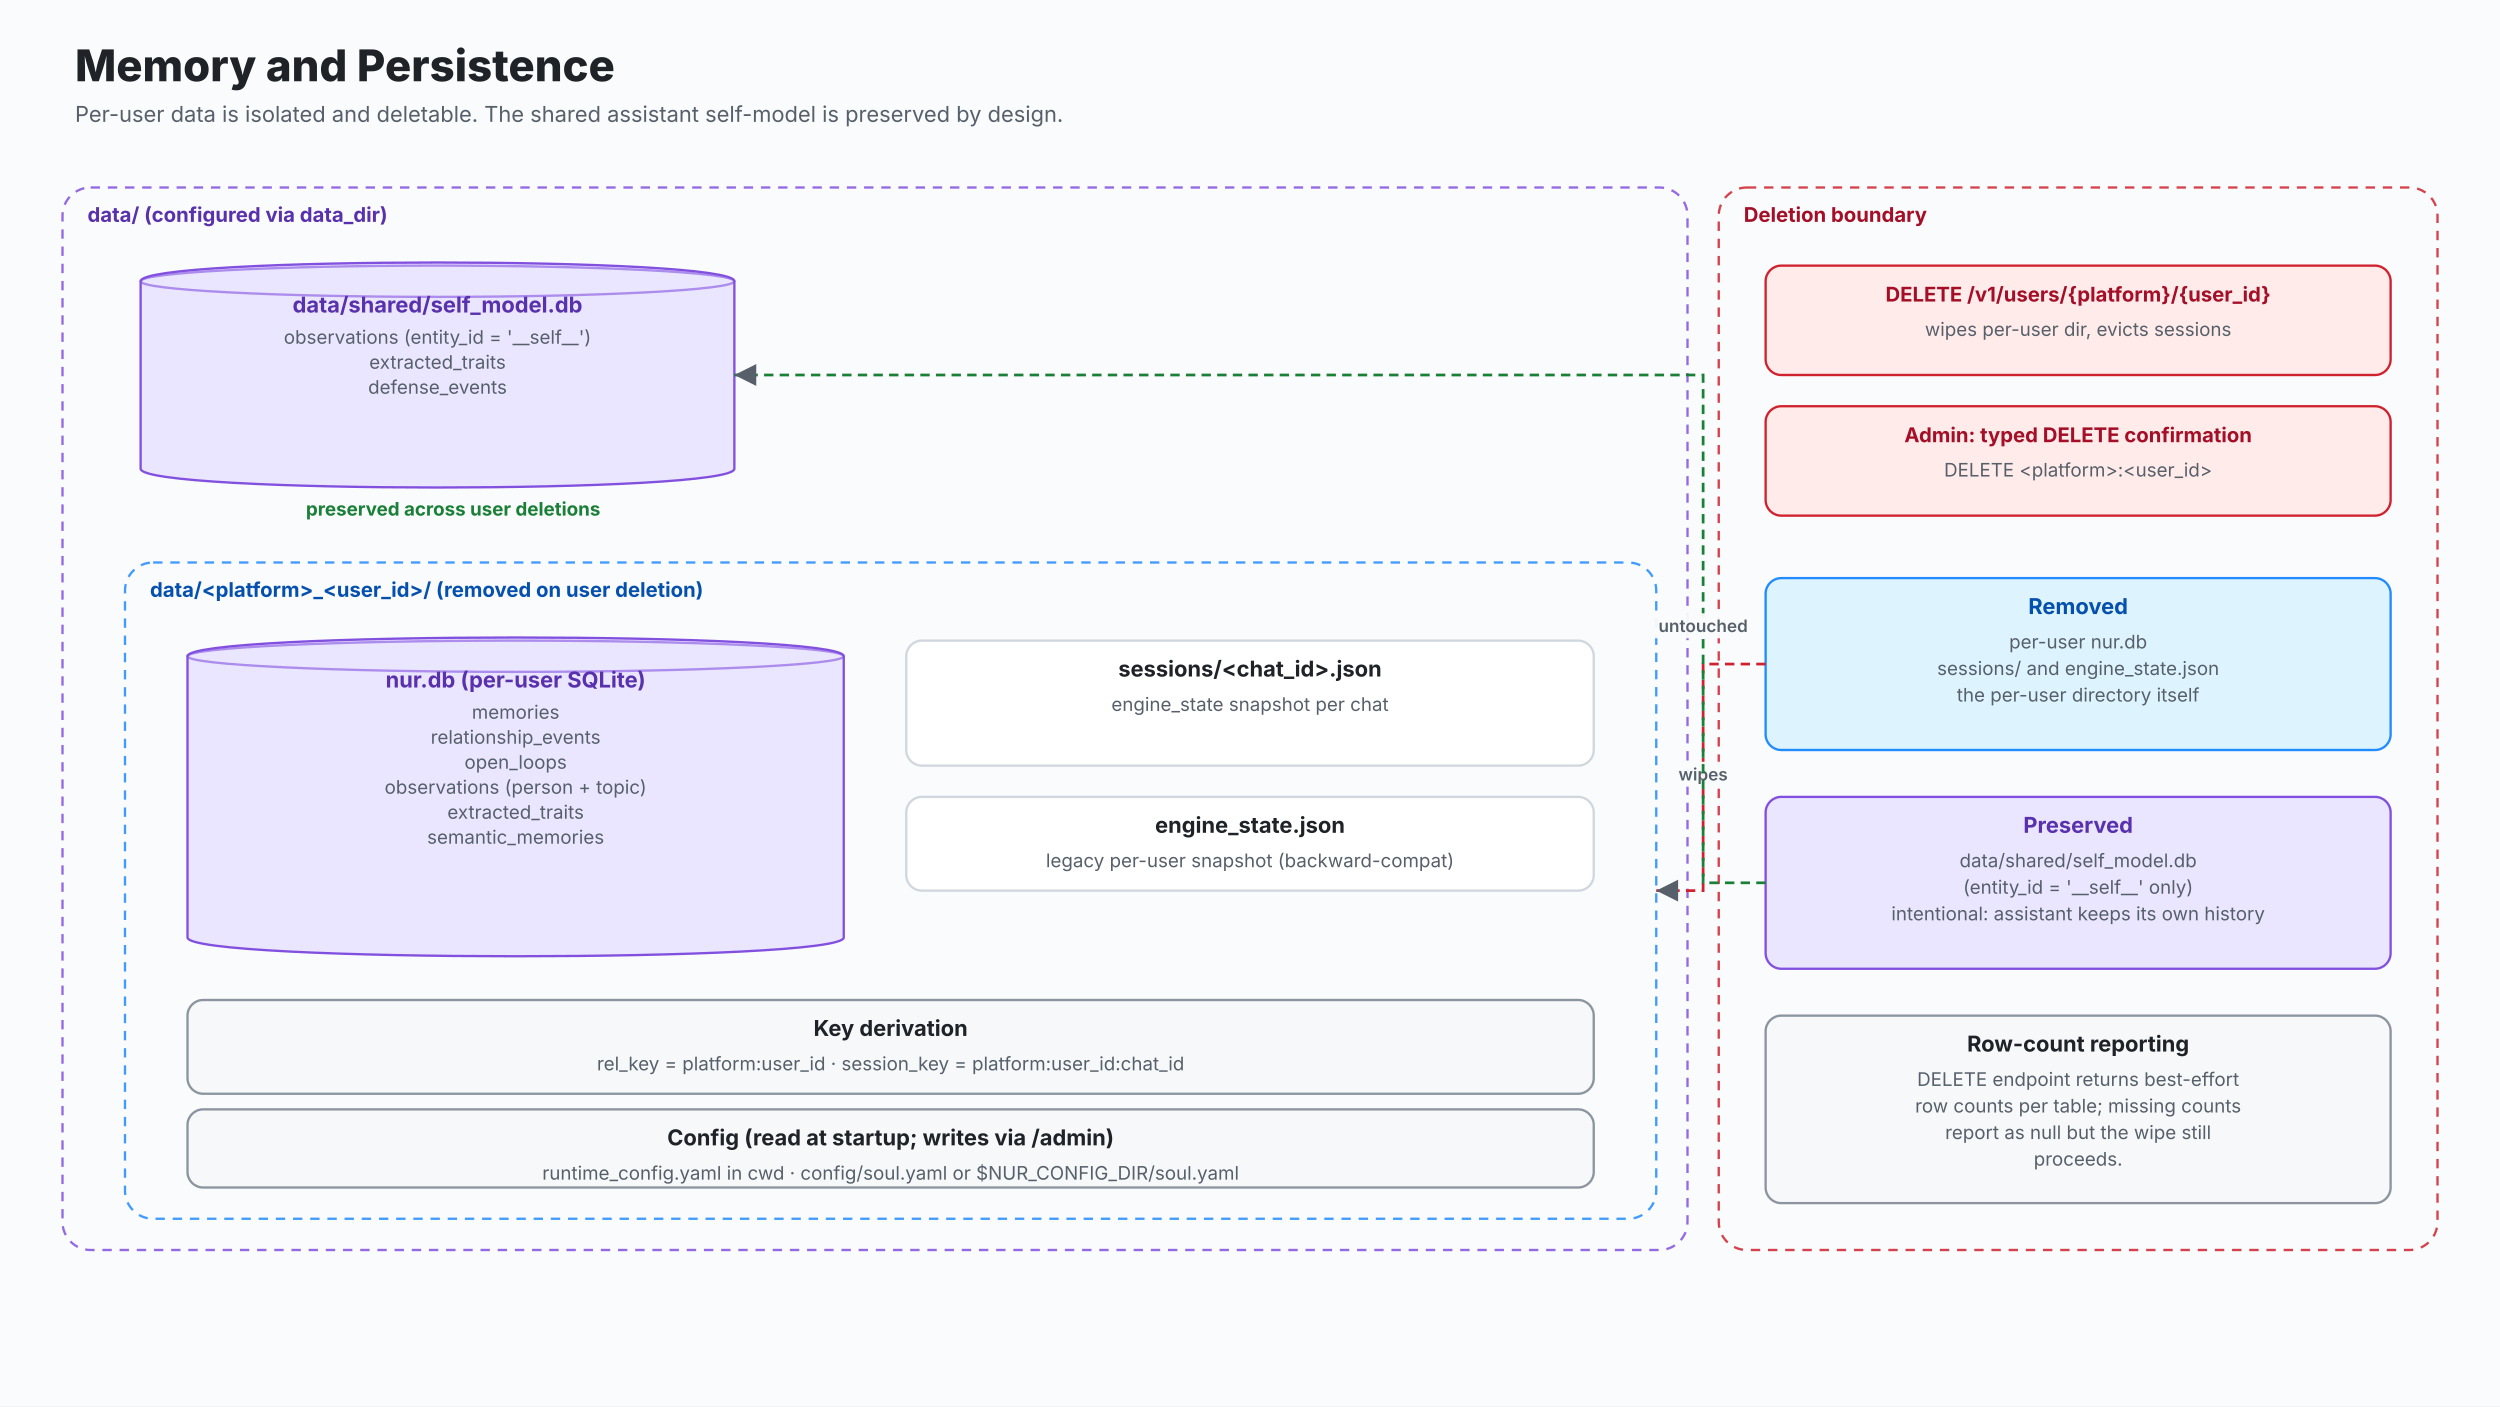
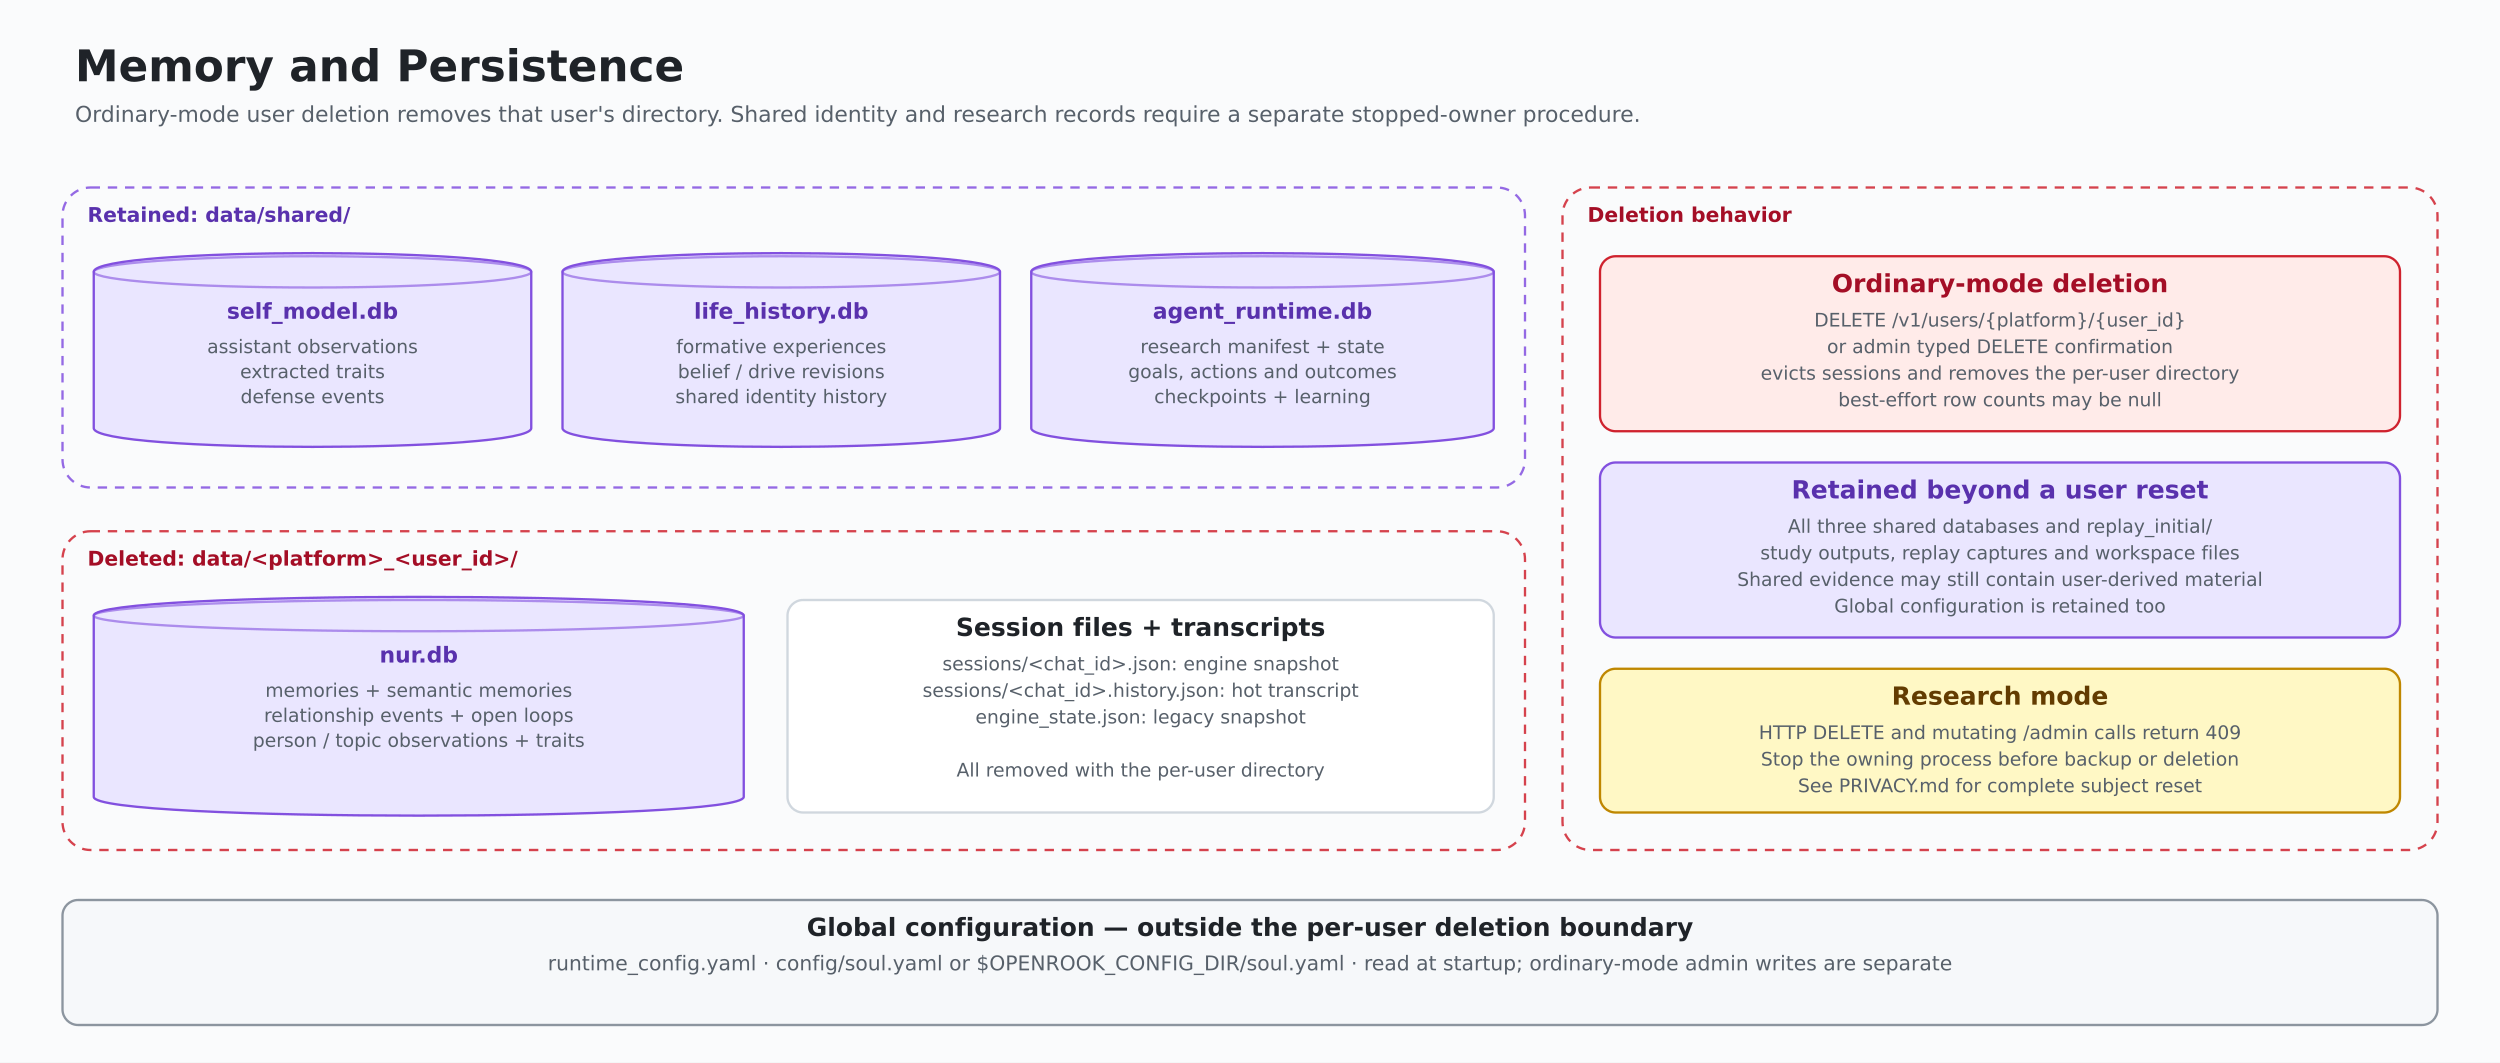
- <svg xmlns="http://www.w3.org/2000/svg" width="1600" height="900" viewBox="0 0 1600 900" role="img" aria-labelledby="title desc">
+ <svg xmlns="http://www.w3.org/2000/svg" width="1600" height="680" viewBox="0 0 1600 680" role="img" aria-labelledby="memory-and-persistence-title memory-and-persistence-desc">
  <defs>
    <marker id="arrowhead" markerWidth="10" markerHeight="10" refX="9" refY="5" orient="auto" markerUnits="strokeWidth">
      <path d="M1,1 L9,5 L1,9 Z" fill="#57606a" />
    </marker>
  </defs>
  <rect width="100%" height="100%" fill="#fafbfc" />
-   <text x="48" y="52" text-anchor="start" font-family="'Inter', 'Segoe UI', -apple-system, BlinkMacSystemFont, Arial, sans-serif" font-size="28" font-weight="800" fill="#1f2328">Memory and Persistence</text>
-   <text x="48" y="78" text-anchor="start" font-family="'Inter', 'Segoe UI', -apple-system, BlinkMacSystemFont, Arial, sans-serif" font-size="14" font-weight="400" fill="#57606a">Per-user data is isolated and deletable. The shared assistant self-model is preserved by design.</text>
-   <rect x="40" y="120" width="1040" height="680" rx="18" fill="none" stroke="#8250df" stroke-width="1.5" stroke-dasharray="6 5" opacity="0.85" />
-   <text x="56" y="142" text-anchor="start" font-family="'Inter', 'Segoe UI', -apple-system, BlinkMacSystemFont, Arial, sans-serif" font-size="13" font-weight="700" fill="#5931ad">data/   (configured via data_dir)</text>
-   <rect x="1100" y="120" width="460" height="680" rx="18" fill="none" stroke="#cf222e" stroke-width="1.5" stroke-dasharray="6 5" opacity="0.85" />
-   <text x="1116" y="142" text-anchor="start" font-family="'Inter', 'Segoe UI', -apple-system, BlinkMacSystemFont, Arial, sans-serif" font-size="13" font-weight="700" fill="#a40e26">Deletion boundary</text>
-   <path d="M90,180 C90,164.0 470,164.0 470,180 L470,300 C470,316.0 90,316.0 90,300 Z" fill="#eae6ff" stroke="#8250df" stroke-width="1.5" />
-   <ellipse cx="280.0" cy="180" rx="190.0" ry="10" fill="none" stroke="#8250df" stroke-width="1.5" opacity="0.6" />
-   <text x="280.0" y="200" text-anchor="middle" font-family="'Inter', 'Segoe UI', -apple-system, BlinkMacSystemFont, Arial, sans-serif" font-size="14" font-weight="700" fill="#5931ad">data/shared/self_model.db</text>
-   <text x="280.0" y="220" text-anchor="middle" font-family="'Inter', 'Segoe UI', -apple-system, BlinkMacSystemFont, Arial, sans-serif" font-size="12" font-weight="400" fill="#57606a">observations (entity_id = '__self__')</text>
-   <text x="280.0" y="236" text-anchor="middle" font-family="'Inter', 'Segoe UI', -apple-system, BlinkMacSystemFont, Arial, sans-serif" font-size="12" font-weight="400" fill="#57606a">extracted_traits</text>
-   <text x="280.0" y="252" text-anchor="middle" font-family="'Inter', 'Segoe UI', -apple-system, BlinkMacSystemFont, Arial, sans-serif" font-size="12" font-weight="400" fill="#57606a">defense_events</text>
-   <text x="290" y="330" text-anchor="middle" font-family="'Inter', 'Segoe UI', -apple-system, BlinkMacSystemFont, Arial, sans-serif" font-size="12" font-weight="700" fill="#1a7f37">preserved across user deletions</text>
-   <rect x="80" y="360" width="980" height="420" rx="18" fill="none" stroke="#218bff" stroke-width="1.5" stroke-dasharray="6 5" opacity="0.85" />
-   <text x="96" y="382" text-anchor="start" font-family="'Inter', 'Segoe UI', -apple-system, BlinkMacSystemFont, Arial, sans-serif" font-size="13" font-weight="700" fill="#0550ae">data/&lt;platform&gt;_&lt;user_id&gt;/   (removed on user deletion)</text>
-   <path d="M120,420 C120,404.0 540,404.0 540,420 L540,600 C540,616.0 120,616.0 120,600 Z" fill="#eae6ff" stroke="#8250df" stroke-width="1.5" />
-   <ellipse cx="330.0" cy="420" rx="210.0" ry="10" fill="none" stroke="#8250df" stroke-width="1.5" opacity="0.6" />
-   <text x="330.0" y="440" text-anchor="middle" font-family="'Inter', 'Segoe UI', -apple-system, BlinkMacSystemFont, Arial, sans-serif" font-size="14" font-weight="700" fill="#5931ad">nur.db   (per-user SQLite)</text>
-   <text x="330.0" y="460" text-anchor="middle" font-family="'Inter', 'Segoe UI', -apple-system, BlinkMacSystemFont, Arial, sans-serif" font-size="12" font-weight="400" fill="#57606a">memories</text>
-   <text x="330.0" y="476" text-anchor="middle" font-family="'Inter', 'Segoe UI', -apple-system, BlinkMacSystemFont, Arial, sans-serif" font-size="12" font-weight="400" fill="#57606a">relationship_events</text>
-   <text x="330.0" y="492" text-anchor="middle" font-family="'Inter', 'Segoe UI', -apple-system, BlinkMacSystemFont, Arial, sans-serif" font-size="12" font-weight="400" fill="#57606a">open_loops</text>
-   <text x="330.0" y="508" text-anchor="middle" font-family="'Inter', 'Segoe UI', -apple-system, BlinkMacSystemFont, Arial, sans-serif" font-size="12" font-weight="400" fill="#57606a">observations   (person + topic)</text>
-   <text x="330.0" y="524" text-anchor="middle" font-family="'Inter', 'Segoe UI', -apple-system, BlinkMacSystemFont, Arial, sans-serif" font-size="12" font-weight="400" fill="#57606a">extracted_traits</text>
-   <text x="330.0" y="540" text-anchor="middle" font-family="'Inter', 'Segoe UI', -apple-system, BlinkMacSystemFont, Arial, sans-serif" font-size="12" font-weight="400" fill="#57606a">semantic_memories</text>
-   <rect x="580" y="410" width="440" height="80" rx="10" fill="#ffffff" stroke="#d0d7de" stroke-width="1.5" />
-   <text x="800.0" y="433" text-anchor="middle" font-family="'Inter', 'Segoe UI', -apple-system, BlinkMacSystemFont, Arial, sans-serif" font-size="14" font-weight="700" fill="#1f2328">sessions/&lt;chat_id&gt;.json</text>
-   <text x="800.0" y="455" text-anchor="middle" font-family="'Inter', 'Segoe UI', -apple-system, BlinkMacSystemFont, Arial, sans-serif" font-size="12" font-weight="400" fill="#57606a">engine_state snapshot per chat</text>
-   <rect x="580" y="510" width="440" height="60" rx="10" fill="#ffffff" stroke="#d0d7de" stroke-width="1.5" />
-   <text x="800.0" y="533" text-anchor="middle" font-family="'Inter', 'Segoe UI', -apple-system, BlinkMacSystemFont, Arial, sans-serif" font-size="14" font-weight="700" fill="#1f2328">engine_state.json</text>
-   <text x="800.0" y="555" text-anchor="middle" font-family="'Inter', 'Segoe UI', -apple-system, BlinkMacSystemFont, Arial, sans-serif" font-size="12" font-weight="400" fill="#57606a">legacy per-user snapshot (backward-compat)</text>
-   <rect x="120" y="640" width="900" height="60" rx="10" fill="#f6f8fa" stroke="#8c959f" stroke-width="1.5" />
-   <text x="570.0" y="663" text-anchor="middle" font-family="'Inter', 'Segoe UI', -apple-system, BlinkMacSystemFont, Arial, sans-serif" font-size="14" font-weight="700" fill="#1f2328">Key derivation</text>
-   <text x="570.0" y="685" text-anchor="middle" font-family="'Inter', 'Segoe UI', -apple-system, BlinkMacSystemFont, Arial, sans-serif" font-size="12" font-weight="400" fill="#57606a">rel_key = platform:user_id   ·   session_key = platform:user_id:chat_id</text>
-   <rect x="120" y="710" width="900" height="50" rx="10" fill="#f6f8fa" stroke="#8c959f" stroke-width="1.5" />
-   <text x="570.0" y="733" text-anchor="middle" font-family="'Inter', 'Segoe UI', -apple-system, BlinkMacSystemFont, Arial, sans-serif" font-size="14" font-weight="700" fill="#1f2328">Config (read at startup; writes via /admin)</text>
-   <text x="570.0" y="755" text-anchor="middle" font-family="'Inter', 'Segoe UI', -apple-system, BlinkMacSystemFont, Arial, sans-serif" font-size="12" font-weight="400" fill="#57606a">runtime_config.yaml in cwd   ·   config/soul.yaml or $NUR_CONFIG_DIR/soul.yaml</text>
-   <rect x="1130" y="170" width="400" height="70" rx="10" fill="#ffebe9" stroke="#cf222e" stroke-width="1.5" />
-   <text x="1330.0" y="193" text-anchor="middle" font-family="'Inter', 'Segoe UI', -apple-system, BlinkMacSystemFont, Arial, sans-serif" font-size="13" font-weight="700" fill="#a40e26">DELETE /v1/users/{platform}/{user_id}</text>
-   <text x="1330.0" y="215" text-anchor="middle" font-family="'Inter', 'Segoe UI', -apple-system, BlinkMacSystemFont, Arial, sans-serif" font-size="12" font-weight="400" fill="#57606a">wipes per-user dir, evicts sessions</text>
-   <rect x="1130" y="260" width="400" height="70" rx="10" fill="#ffebe9" stroke="#cf222e" stroke-width="1.5" />
-   <text x="1330.0" y="283" text-anchor="middle" font-family="'Inter', 'Segoe UI', -apple-system, BlinkMacSystemFont, Arial, sans-serif" font-size="13" font-weight="700" fill="#a40e26">Admin: typed DELETE confirmation</text>
-   <text x="1330.0" y="305" text-anchor="middle" font-family="'Inter', 'Segoe UI', -apple-system, BlinkMacSystemFont, Arial, sans-serif" font-size="12" font-weight="400" fill="#57606a">DELETE &lt;platform&gt;:&lt;user_id&gt;</text>
-   <rect x="1130" y="370" width="400" height="110" rx="10" fill="#ddf4ff" stroke="#218bff" stroke-width="1.5" />
-   <text x="1330.0" y="393" text-anchor="middle" font-family="'Inter', 'Segoe UI', -apple-system, BlinkMacSystemFont, Arial, sans-serif" font-size="14" font-weight="700" fill="#0550ae">Removed</text>
-   <text x="1330.0" y="415" text-anchor="middle" font-family="'Inter', 'Segoe UI', -apple-system, BlinkMacSystemFont, Arial, sans-serif" font-size="12" font-weight="400" fill="#57606a">per-user nur.db</text>
-   <text x="1330.0" y="432" text-anchor="middle" font-family="'Inter', 'Segoe UI', -apple-system, BlinkMacSystemFont, Arial, sans-serif" font-size="12" font-weight="400" fill="#57606a">sessions/ and engine_state.json</text>
-   <text x="1330.0" y="449" text-anchor="middle" font-family="'Inter', 'Segoe UI', -apple-system, BlinkMacSystemFont, Arial, sans-serif" font-size="12" font-weight="400" fill="#57606a">the per-user directory itself</text>
-   <rect x="1130" y="510" width="400" height="110" rx="10" fill="#eae6ff" stroke="#8250df" stroke-width="1.5" />
-   <text x="1330.0" y="533" text-anchor="middle" font-family="'Inter', 'Segoe UI', -apple-system, BlinkMacSystemFont, Arial, sans-serif" font-size="14" font-weight="700" fill="#5931ad">Preserved</text>
-   <text x="1330.0" y="555" text-anchor="middle" font-family="'Inter', 'Segoe UI', -apple-system, BlinkMacSystemFont, Arial, sans-serif" font-size="12" font-weight="400" fill="#57606a">data/shared/self_model.db</text>
-   <text x="1330.0" y="572" text-anchor="middle" font-family="'Inter', 'Segoe UI', -apple-system, BlinkMacSystemFont, Arial, sans-serif" font-size="12" font-weight="400" fill="#57606a">(entity_id = '__self__' only)</text>
-   <text x="1330.0" y="589" text-anchor="middle" font-family="'Inter', 'Segoe UI', -apple-system, BlinkMacSystemFont, Arial, sans-serif" font-size="12" font-weight="400" fill="#57606a">intentional: assistant keeps its own history</text>
-   <rect x="1130" y="650" width="400" height="120" rx="10" fill="#f6f8fa" stroke="#8c959f" stroke-width="1.5" />
-   <text x="1330.0" y="673" text-anchor="middle" font-family="'Inter', 'Segoe UI', -apple-system, BlinkMacSystemFont, Arial, sans-serif" font-size="14" font-weight="700" fill="#1f2328">Row-count reporting</text>
-   <text x="1330.0" y="695" text-anchor="middle" font-family="'Inter', 'Segoe UI', -apple-system, BlinkMacSystemFont, Arial, sans-serif" font-size="12" font-weight="400" fill="#57606a">DELETE endpoint returns best-effort</text>
-   <text x="1330.0" y="712" text-anchor="middle" font-family="'Inter', 'Segoe UI', -apple-system, BlinkMacSystemFont, Arial, sans-serif" font-size="12" font-weight="400" fill="#57606a">row counts per table; missing counts</text>
-   <text x="1330.0" y="729" text-anchor="middle" font-family="'Inter', 'Segoe UI', -apple-system, BlinkMacSystemFont, Arial, sans-serif" font-size="12" font-weight="400" fill="#57606a">report as null but the wipe still</text>
-   <text x="1330.0" y="746" text-anchor="middle" font-family="'Inter', 'Segoe UI', -apple-system, BlinkMacSystemFont, Arial, sans-serif" font-size="12" font-weight="400" fill="#57606a">proceeds.</text>
-   <path d="M1130,425 L1090,425 L1090,570 L1060,570" fill="none" stroke="#cf222e" stroke-width="1.75" marker-end="url(#arrowhead)" stroke-dasharray="6 4" />
-   <rect x="1068.5" y="487.5" width="43" height="16" rx="4" fill="#fafbfc" opacity="0.95" />
-   <text x="1090.0" y="499.5" text-anchor="middle" font-family="'Inter', 'Segoe UI', -apple-system, BlinkMacSystemFont, Arial, sans-serif" font-size="11" font-weight="600" fill="#57606a">wipes</text>
-   <path d="M1130,565 L1090,565 L1090,240 L470,240" fill="none" stroke="#1a7f37" stroke-width="1.75" marker-end="url(#arrowhead)" stroke-dasharray="6 4" />
-   <rect x="1054.5" y="392.5" width="71" height="16" rx="4" fill="#fafbfc" opacity="0.95" />
-   <text x="1090.0" y="404.5" text-anchor="middle" font-family="'Inter', 'Segoe UI', -apple-system, BlinkMacSystemFont, Arial, sans-serif" font-size="11" font-weight="600" fill="#57606a">untouched</text>
+   <text x="48" y="52" text-anchor="start" font-family="'DejaVu Sans', 'Liberation Sans', Arial, sans-serif" font-size="28" font-weight="800" fill="#1f2328">Memory and Persistence</text>
+   <text x="48" y="78" text-anchor="start" font-family="'DejaVu Sans', 'Liberation Sans', Arial, sans-serif" font-size="14" font-weight="400" fill="#57606a">Ordinary-mode user deletion removes that user's directory. Shared identity and research records require a separate stopped-owner procedure.</text>
+   <rect x="40" y="120" width="936" height="192" rx="18" fill="none" stroke="#8250df" stroke-width="1.5" stroke-dasharray="6 5" opacity="0.85" />
+   <text x="56" y="142" text-anchor="start" font-family="'DejaVu Sans', 'Liberation Sans', Arial, sans-serif" font-size="13" font-weight="700" fill="#5931ad">Retained: data/shared/</text>
+   <rect x="40" y="340" width="936" height="204" rx="18" fill="none" stroke="#cf222e" stroke-width="1.5" stroke-dasharray="6 5" opacity="0.85" />
+   <text x="56" y="362" text-anchor="start" font-family="'DejaVu Sans', 'Liberation Sans', Arial, sans-serif" font-size="13" font-weight="700" fill="#a40e26">Deleted: data/&lt;platform&gt;_&lt;user_id&gt;/</text>
+   <rect x="1000" y="120" width="560" height="424" rx="18" fill="none" stroke="#cf222e" stroke-width="1.5" stroke-dasharray="6 5" opacity="0.85" />
+   <text x="1016" y="142" text-anchor="start" font-family="'DejaVu Sans', 'Liberation Sans', Arial, sans-serif" font-size="13" font-weight="700" fill="#a40e26">Deletion behavior</text>
+   <path d="M60,174 C60,158.0 340,158.0 340,174 L340,274 C340,290.0 60,290.0 60,274 Z" fill="#eae6ff" stroke="#8250df" stroke-width="1.5" />
+   <ellipse cx="200.0" cy="174" rx="140.0" ry="10" fill="none" stroke="#8250df" stroke-width="1.5" opacity="0.6" />
+   <text x="200.0" y="204" text-anchor="middle" font-family="'DejaVu Sans', 'Liberation Sans', Arial, sans-serif" font-size="14" font-weight="700" fill="#5931ad">self_model.db</text>
+   <text x="200.0" y="226" text-anchor="middle" font-family="'DejaVu Sans', 'Liberation Sans', Arial, sans-serif" font-size="12" font-weight="400" fill="#57606a">assistant observations</text>
+   <text x="200.0" y="242" text-anchor="middle" font-family="'DejaVu Sans', 'Liberation Sans', Arial, sans-serif" font-size="12" font-weight="400" fill="#57606a">extracted traits</text>
+   <text x="200.0" y="258" text-anchor="middle" font-family="'DejaVu Sans', 'Liberation Sans', Arial, sans-serif" font-size="12" font-weight="400" fill="#57606a">defense events</text>
+   <path d="M360,174 C360,158.0 640,158.0 640,174 L640,274 C640,290.0 360,290.0 360,274 Z" fill="#eae6ff" stroke="#8250df" stroke-width="1.5" />
+   <ellipse cx="500.0" cy="174" rx="140.0" ry="10" fill="none" stroke="#8250df" stroke-width="1.5" opacity="0.6" />
+   <text x="500.0" y="204" text-anchor="middle" font-family="'DejaVu Sans', 'Liberation Sans', Arial, sans-serif" font-size="14" font-weight="700" fill="#5931ad">life_history.db</text>
+   <text x="500.0" y="226" text-anchor="middle" font-family="'DejaVu Sans', 'Liberation Sans', Arial, sans-serif" font-size="12" font-weight="400" fill="#57606a">formative experiences</text>
+   <text x="500.0" y="242" text-anchor="middle" font-family="'DejaVu Sans', 'Liberation Sans', Arial, sans-serif" font-size="12" font-weight="400" fill="#57606a">belief / drive revisions</text>
+   <text x="500.0" y="258" text-anchor="middle" font-family="'DejaVu Sans', 'Liberation Sans', Arial, sans-serif" font-size="12" font-weight="400" fill="#57606a">shared identity history</text>
+   <path d="M660,174 C660,158.0 956,158.0 956,174 L956,274 C956,290.0 660,290.0 660,274 Z" fill="#eae6ff" stroke="#8250df" stroke-width="1.5" />
+   <ellipse cx="808.0" cy="174" rx="148.0" ry="10" fill="none" stroke="#8250df" stroke-width="1.5" opacity="0.6" />
+   <text x="808.0" y="204" text-anchor="middle" font-family="'DejaVu Sans', 'Liberation Sans', Arial, sans-serif" font-size="14" font-weight="700" fill="#5931ad">agent_runtime.db</text>
+   <text x="808.0" y="226" text-anchor="middle" font-family="'DejaVu Sans', 'Liberation Sans', Arial, sans-serif" font-size="12" font-weight="400" fill="#57606a">research manifest + state</text>
+   <text x="808.0" y="242" text-anchor="middle" font-family="'DejaVu Sans', 'Liberation Sans', Arial, sans-serif" font-size="12" font-weight="400" fill="#57606a">goals, actions and outcomes</text>
+   <text x="808.0" y="258" text-anchor="middle" font-family="'DejaVu Sans', 'Liberation Sans', Arial, sans-serif" font-size="12" font-weight="400" fill="#57606a">checkpoints + learning</text>
+   <path d="M60,394 C60,378.0 476,378.0 476,394 L476,510 C476,526.0 60,526.0 60,510 Z" fill="#eae6ff" stroke="#8250df" stroke-width="1.5" />
+   <ellipse cx="268.0" cy="394" rx="208.0" ry="10" fill="none" stroke="#8250df" stroke-width="1.5" opacity="0.6" />
+   <text x="268.0" y="424" text-anchor="middle" font-family="'DejaVu Sans', 'Liberation Sans', Arial, sans-serif" font-size="14" font-weight="700" fill="#5931ad">nur.db</text>
+   <text x="268.0" y="446" text-anchor="middle" font-family="'DejaVu Sans', 'Liberation Sans', Arial, sans-serif" font-size="12" font-weight="400" fill="#57606a">memories + semantic memories</text>
+   <text x="268.0" y="462" text-anchor="middle" font-family="'DejaVu Sans', 'Liberation Sans', Arial, sans-serif" font-size="12" font-weight="400" fill="#57606a">relationship events + open loops</text>
+   <text x="268.0" y="478" text-anchor="middle" font-family="'DejaVu Sans', 'Liberation Sans', Arial, sans-serif" font-size="12" font-weight="400" fill="#57606a">person / topic observations + traits</text>
+   <rect x="504" y="384" width="452" height="136" rx="10" fill="#ffffff" stroke="#d0d7de" stroke-width="1.5" />
+   <text x="730.0" y="407" text-anchor="middle" font-family="'DejaVu Sans', 'Liberation Sans', Arial, sans-serif" font-size="16" font-weight="700" fill="#1f2328">Session files + transcripts</text>
+   <text x="730.0" y="429" text-anchor="middle" font-family="'DejaVu Sans', 'Liberation Sans', Arial, sans-serif" font-size="12" font-weight="400" fill="#57606a">sessions/&lt;chat_id&gt;.json: engine snapshot</text>
+   <text x="730.0" y="446" text-anchor="middle" font-family="'DejaVu Sans', 'Liberation Sans', Arial, sans-serif" font-size="12" font-weight="400" fill="#57606a">sessions/&lt;chat_id&gt;.history.json: hot transcript</text>
+   <text x="730.0" y="463" text-anchor="middle" font-family="'DejaVu Sans', 'Liberation Sans', Arial, sans-serif" font-size="12" font-weight="400" fill="#57606a">engine_state.json: legacy snapshot</text>
+   <text x="730.0" y="480" text-anchor="middle" font-family="'DejaVu Sans', 'Liberation Sans', Arial, sans-serif" font-size="12" font-weight="400" fill="#57606a" />
+   <text x="730.0" y="497" text-anchor="middle" font-family="'DejaVu Sans', 'Liberation Sans', Arial, sans-serif" font-size="12" font-weight="400" fill="#57606a">All removed with the per-user directory</text>
+   <rect x="1024" y="164" width="512" height="112" rx="10" fill="#ffebe9" stroke="#cf222e" stroke-width="1.5" />
+   <text x="1280.0" y="187" text-anchor="middle" font-family="'DejaVu Sans', 'Liberation Sans', Arial, sans-serif" font-size="16" font-weight="700" fill="#a40e26">Ordinary-mode deletion</text>
+   <text x="1280.0" y="209" text-anchor="middle" font-family="'DejaVu Sans', 'Liberation Sans', Arial, sans-serif" font-size="12" font-weight="400" fill="#57606a">DELETE /v1/users/{platform}/{user_id}</text>
+   <text x="1280.0" y="226" text-anchor="middle" font-family="'DejaVu Sans', 'Liberation Sans', Arial, sans-serif" font-size="12" font-weight="400" fill="#57606a">or admin typed DELETE confirmation</text>
+   <text x="1280.0" y="243" text-anchor="middle" font-family="'DejaVu Sans', 'Liberation Sans', Arial, sans-serif" font-size="12" font-weight="400" fill="#57606a">evicts sessions and removes the per-user directory</text>
+   <text x="1280.0" y="260" text-anchor="middle" font-family="'DejaVu Sans', 'Liberation Sans', Arial, sans-serif" font-size="12" font-weight="400" fill="#57606a">best-effort row counts may be null</text>
+   <rect x="1024" y="296" width="512" height="112" rx="10" fill="#eae6ff" stroke="#8250df" stroke-width="1.5" />
+   <text x="1280.0" y="319" text-anchor="middle" font-family="'DejaVu Sans', 'Liberation Sans', Arial, sans-serif" font-size="16" font-weight="700" fill="#5931ad">Retained beyond a user reset</text>
+   <text x="1280.0" y="341" text-anchor="middle" font-family="'DejaVu Sans', 'Liberation Sans', Arial, sans-serif" font-size="12" font-weight="400" fill="#57606a">All three shared databases and replay_initial/</text>
+   <text x="1280.0" y="358" text-anchor="middle" font-family="'DejaVu Sans', 'Liberation Sans', Arial, sans-serif" font-size="12" font-weight="400" fill="#57606a">study outputs, replay captures and workspace files</text>
+   <text x="1280.0" y="375" text-anchor="middle" font-family="'DejaVu Sans', 'Liberation Sans', Arial, sans-serif" font-size="12" font-weight="400" fill="#57606a">Shared evidence may still contain user-derived material</text>
+   <text x="1280.0" y="392" text-anchor="middle" font-family="'DejaVu Sans', 'Liberation Sans', Arial, sans-serif" font-size="12" font-weight="400" fill="#57606a">Global configuration is retained too</text>
+   <rect x="1024" y="428" width="512" height="92" rx="10" fill="#fff8c5" stroke="#bf8700" stroke-width="1.5" />
+   <text x="1280.0" y="451" text-anchor="middle" font-family="'DejaVu Sans', 'Liberation Sans', Arial, sans-serif" font-size="16" font-weight="700" fill="#633c01">Research mode</text>
+   <text x="1280.0" y="473" text-anchor="middle" font-family="'DejaVu Sans', 'Liberation Sans', Arial, sans-serif" font-size="12" font-weight="400" fill="#57606a">HTTP DELETE and mutating /admin calls return 409</text>
+   <text x="1280.0" y="490" text-anchor="middle" font-family="'DejaVu Sans', 'Liberation Sans', Arial, sans-serif" font-size="12" font-weight="400" fill="#57606a">Stop the owning process before backup or deletion</text>
+   <text x="1280.0" y="507" text-anchor="middle" font-family="'DejaVu Sans', 'Liberation Sans', Arial, sans-serif" font-size="12" font-weight="400" fill="#57606a">See PRIVACY.md for complete subject reset</text>
+   <rect x="40" y="576" width="1520" height="80" rx="10" fill="#f6f8fa" stroke="#8c959f" stroke-width="1.5" />
+   <text x="800.0" y="599" text-anchor="middle" font-family="'DejaVu Sans', 'Liberation Sans', Arial, sans-serif" font-size="16" font-weight="700" fill="#1f2328">Global configuration — outside the per-user deletion boundary</text>
+   <text x="800.0" y="621" text-anchor="middle" font-family="'DejaVu Sans', 'Liberation Sans', Arial, sans-serif" font-size="13" font-weight="400" fill="#57606a">runtime_config.yaml · config/soul.yaml or $OPENROOK_CONFIG_DIR/soul.yaml · read at startup; ordinary-mode admin writes are separate</text>
</svg>
